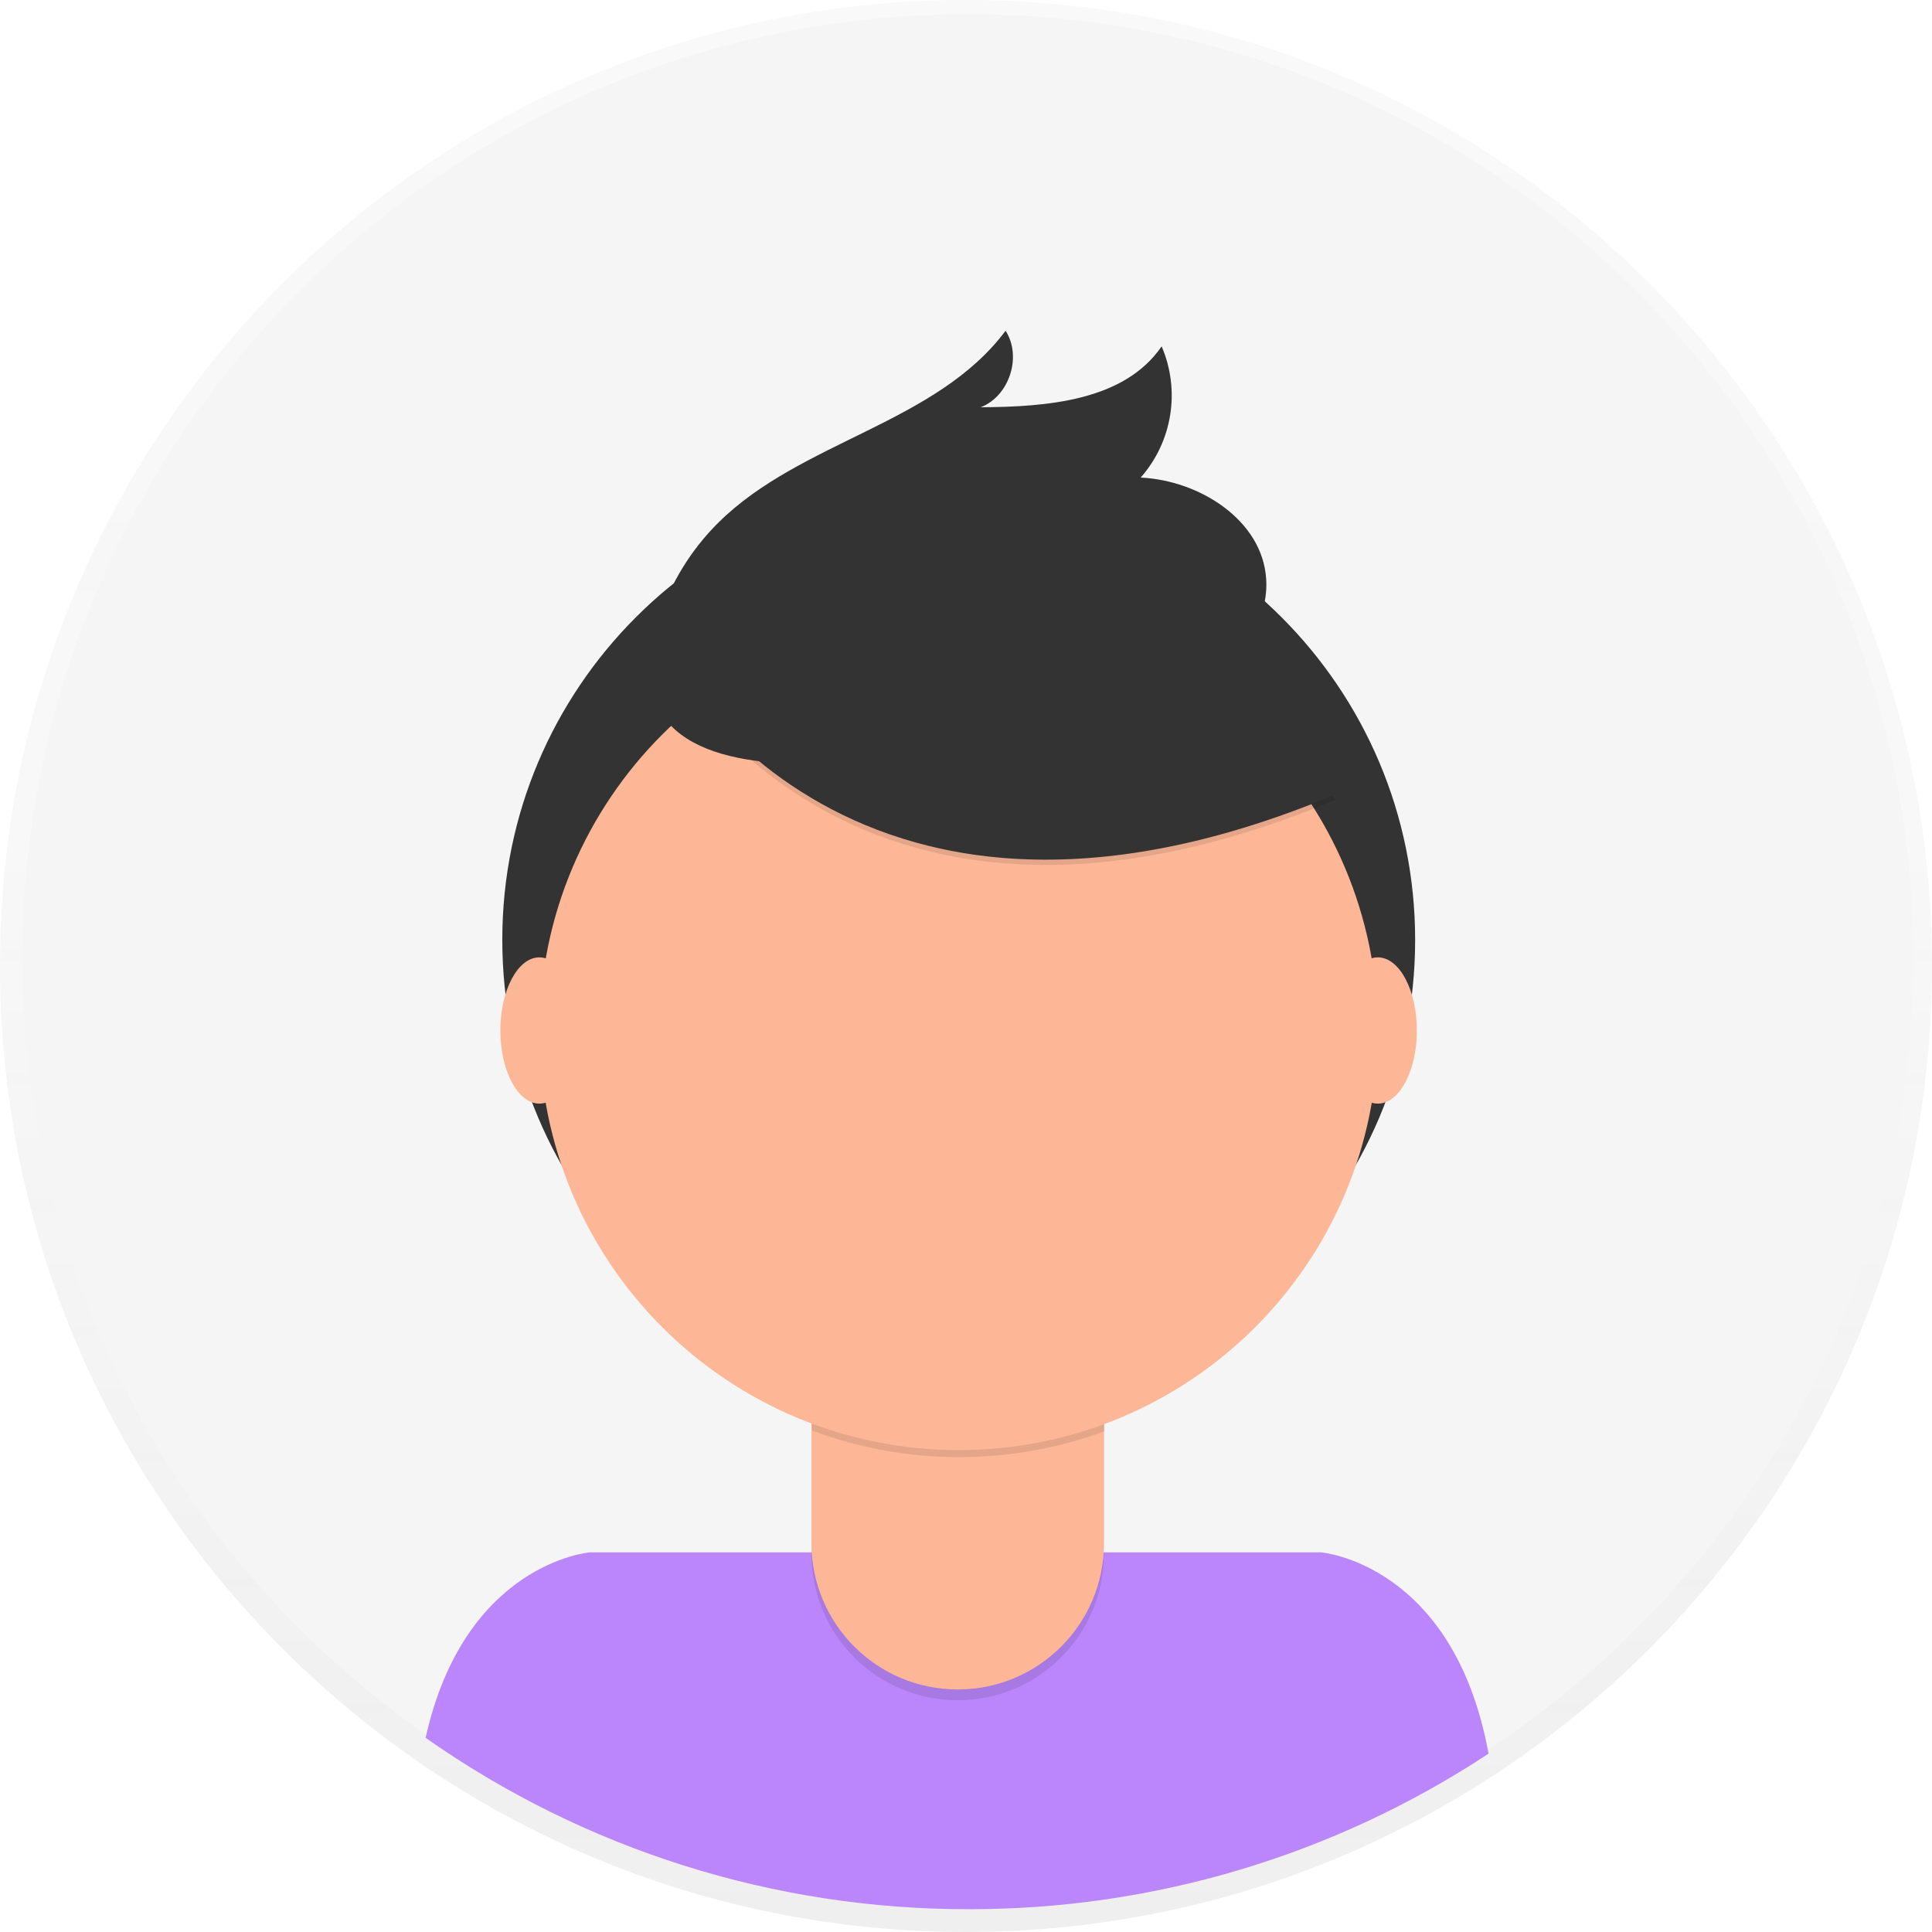
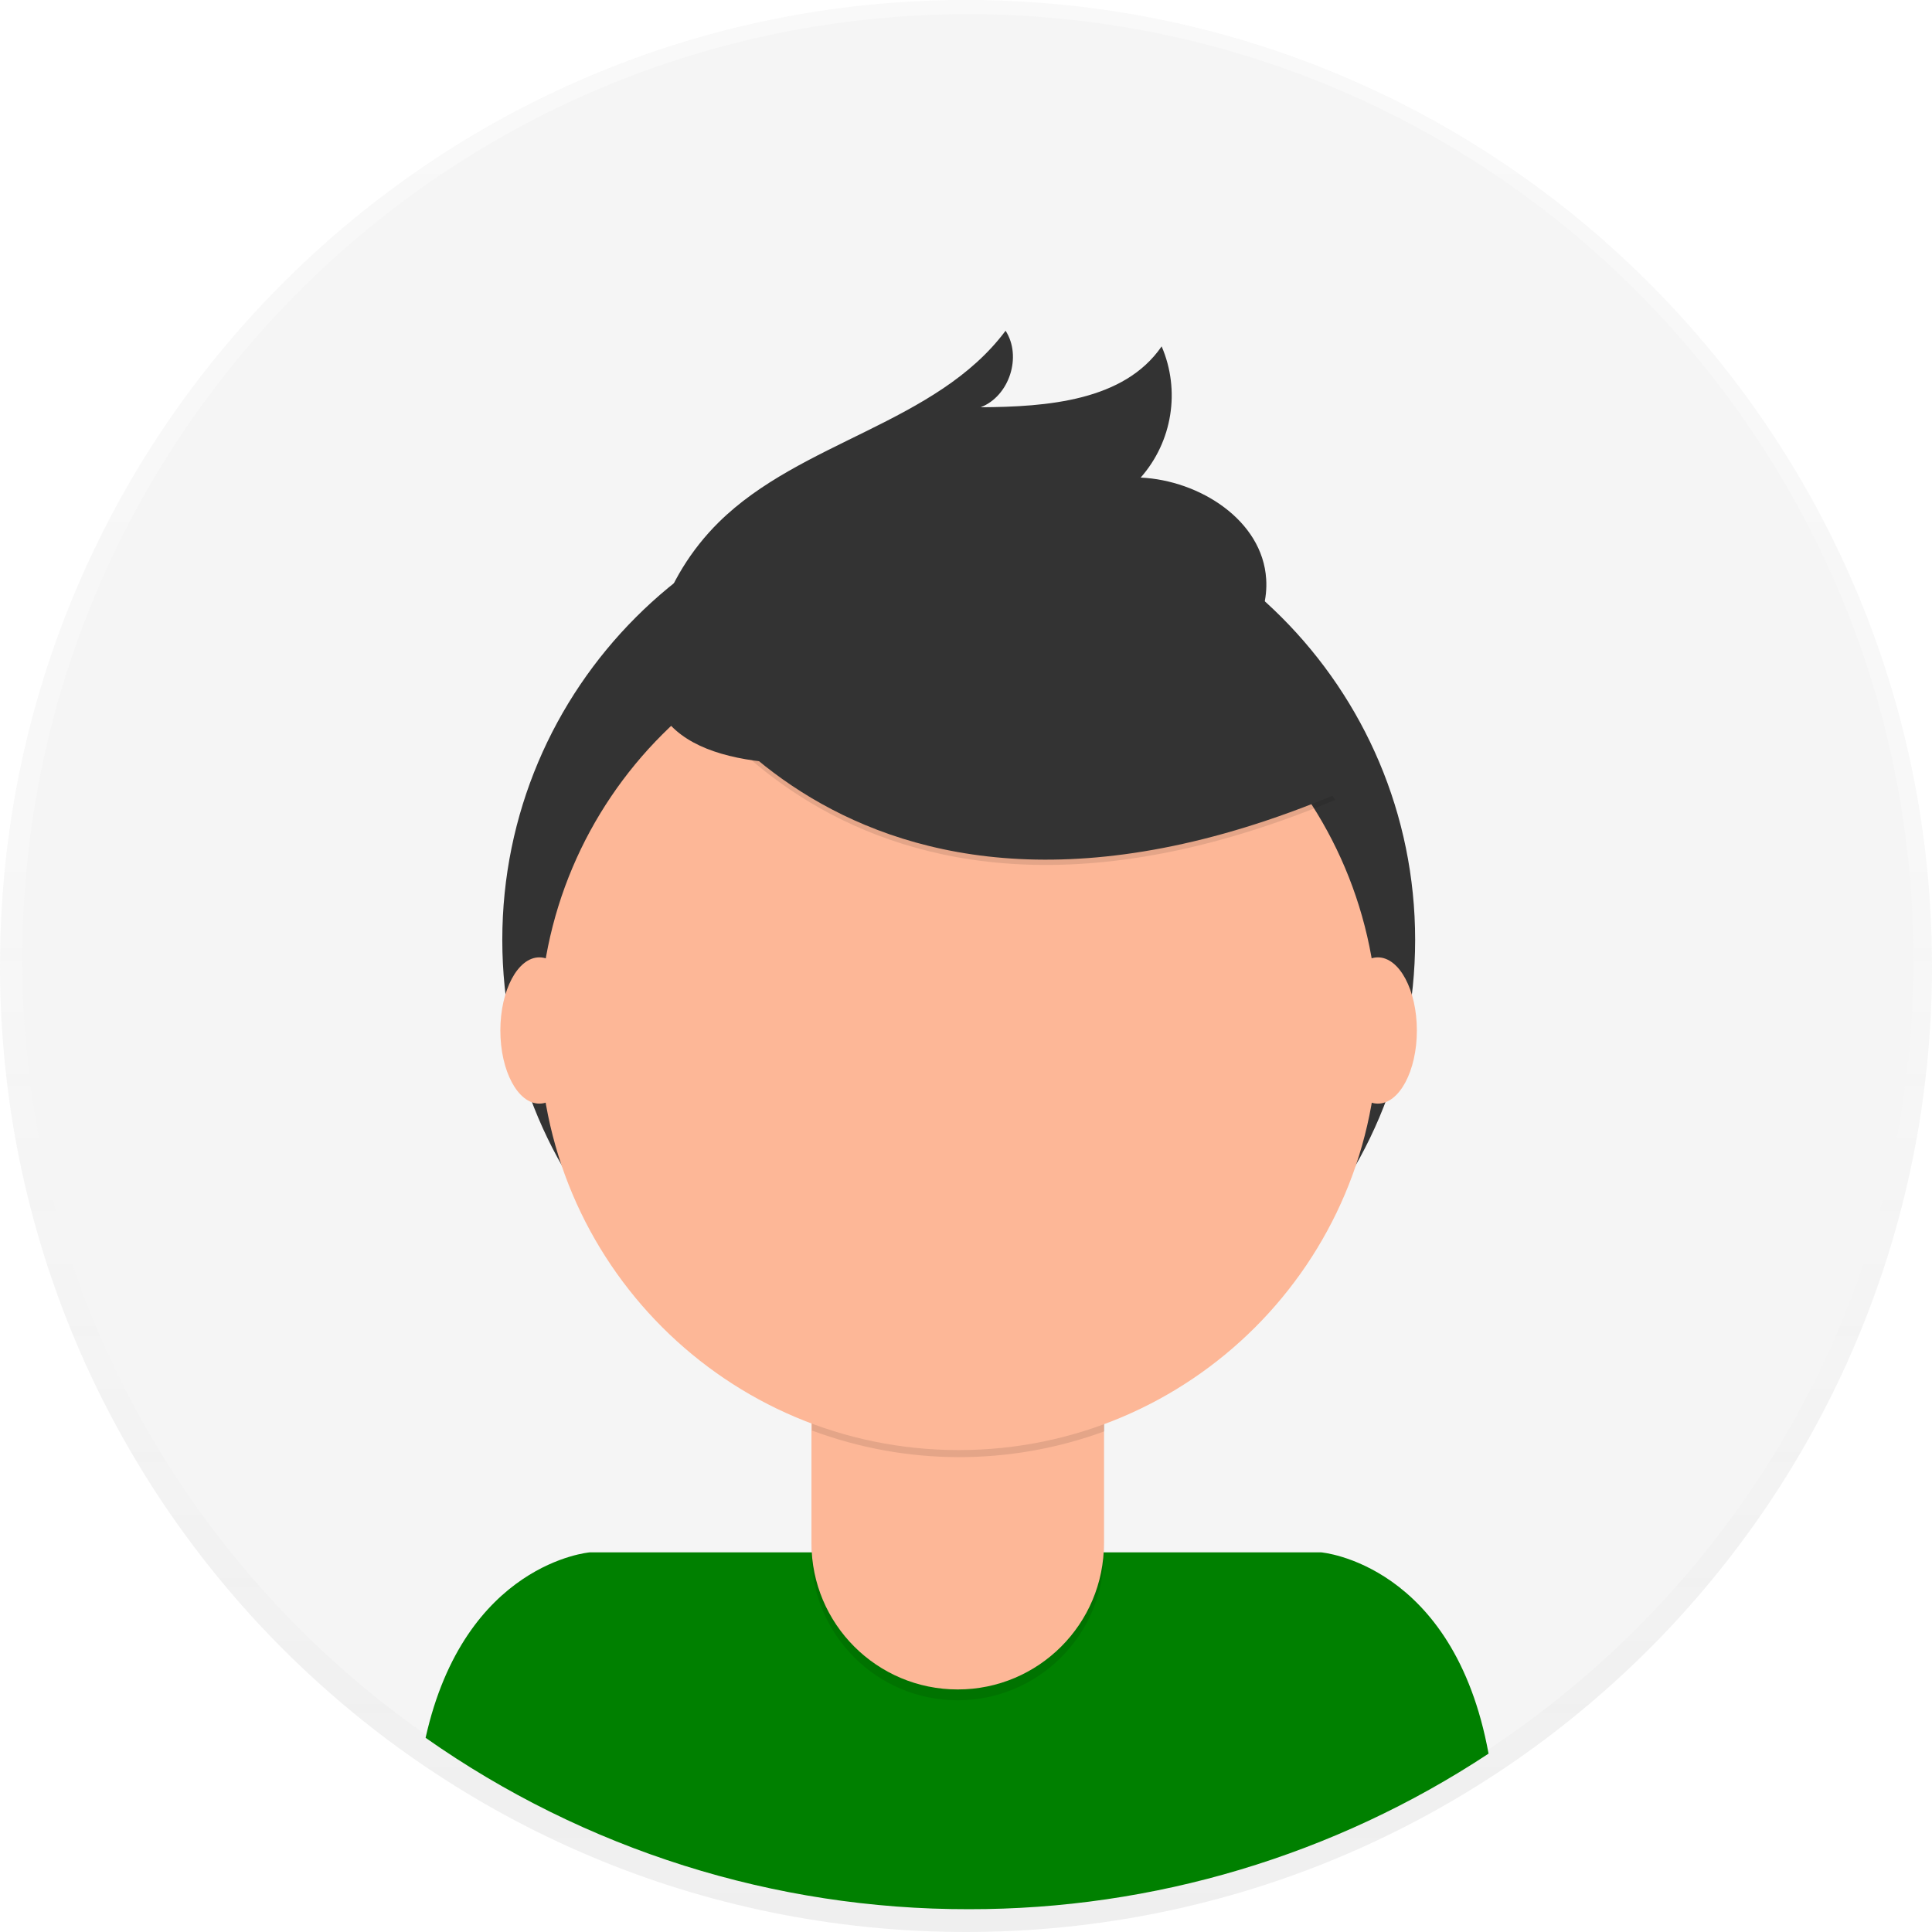
<svg xmlns="http://www.w3.org/2000/svg" id="457bf273-24a3-4fd8-a857-e9b918267d6a" width="698" height="698" data-name="Layer 1" viewBox="0 0 698 698">
  <defs>
    <linearGradient id="b247946c-c62f-4d08-994a-4c3d64e1e98f" x1="349" x2="349" y1="698" gradientUnits="userSpaceOnUse">
      <stop offset="0" stop-color="gray" stop-opacity=".25" />
      <stop offset=".54" stop-color="gray" stop-opacity=".12" />
      <stop offset="1" stop-color="gray" stop-opacity=".1" />
    </linearGradient>
  </defs>
  <g opacity=".5">
    <circle cx="349" cy="349" r="349" fill="url(#b247946c-c62f-4d08-994a-4c3d64e1e98f)" />
  </g>
  <circle cx="349.68" cy="346.77" r="341.64" fill="#f5f5f5" />
-   <path fill="#bb86fc" d="M601,790.76a340,340,0,0,0,187.79-56.2c-12.59-68.8-60.5-72.72-60.5-72.72H464.09s-45.21,3.71-59.33,67A340.07,340.07,0,0,0,601,790.76Z" transform="translate(-251 -101)" />
+   <path fill="green" d="M601,790.76a340,340,0,0,0,187.79-56.2c-12.59-68.8-60.5-72.72-60.5-72.72H464.09s-45.21,3.71-59.33,67A340.07,340.07,0,0,0,601,790.76Z" transform="translate(-251 -101)" />
  <circle cx="346.37" cy="339.57" r="164.9" fill="#333" />
  <path d="M293.15,476.92H398.81a0,0,0,0,1,0,0v84.53A52.83,52.83,0,0,1,346,614.28h0a52.83,52.83,0,0,1-52.83-52.83V476.92a0,0,0,0,1,0,0Z" opacity=".1" />
  <path fill="#fdb797" d="M296.5,473h99a3.35,3.35,0,0,1,3.35,3.35v81.18A52.83,52.83,0,0,1,346,610.37h0a52.83,52.83,0,0,1-52.83-52.83V476.35A3.35,3.35,0,0,1,296.5,473Z" />
  <path d="M544.34,617.82a152.07,152.07,0,0,0,105.66.29v-13H544.34Z" opacity=".1" transform="translate(-251 -101)" />
  <circle cx="346.37" cy="372.44" r="151.45" fill="#fdb797" />
  <path d="M489.49,335.68S553.32,465.24,733.37,390l-41.92-65.73-74.31-26.67Z" opacity=".1" transform="translate(-251 -101)" />
  <path fill="#333" d="M489.49,333.78s63.83,129.56,243.88,54.3l-41.92-65.73-74.31-26.67Z" transform="translate(-251 -101)" />
  <path fill="#333" d="M488.93,325a87.49,87.49,0,0,1,21.69-35.27c29.79-29.45,78.63-35.66,103.68-69.24,6,9.32,1.36,23.65-9,27.65,24-.16,51.81-2.26,65.38-22a44.89,44.89,0,0,1-7.57,47.4c21.27,1,44,15.4,45.34,36.65.92,14.16-8,27.56-19.59,35.68s-25.71,11.85-39.56,14.9C608.86,369.7,462.54,407.07,488.93,325Z" transform="translate(-251 -101)" />
  <ellipse cx="194.86" cy="372.3" fill="#fdb797" rx="14.09" ry="26.42" />
  <ellipse cx="497.8" cy="372.3" fill="#fdb797" rx="14.09" ry="26.42" />
</svg>
